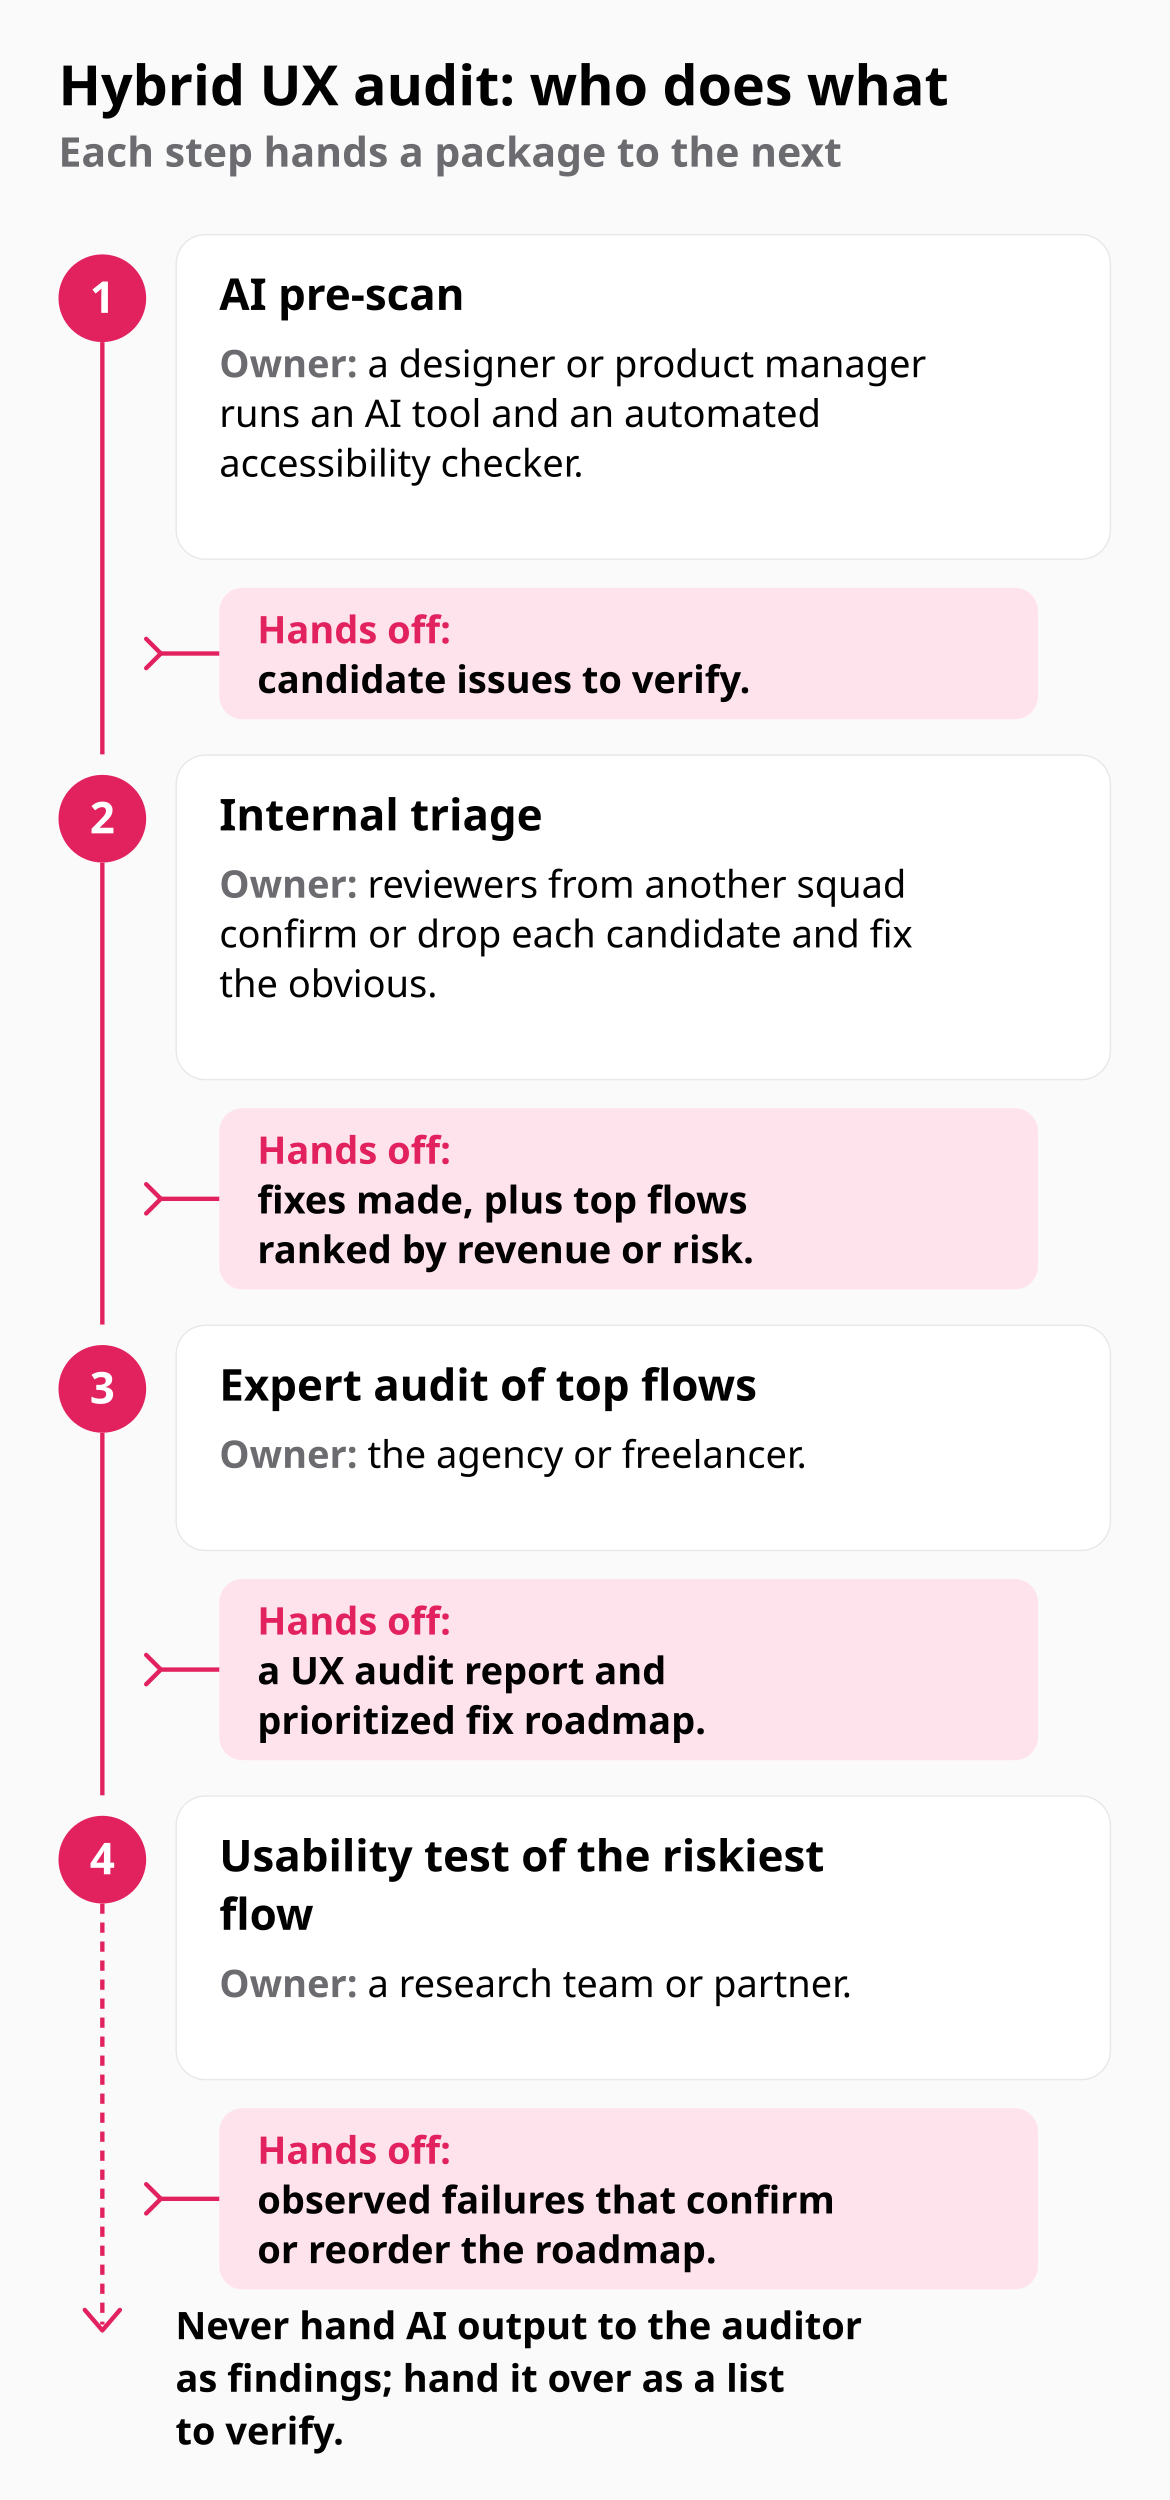
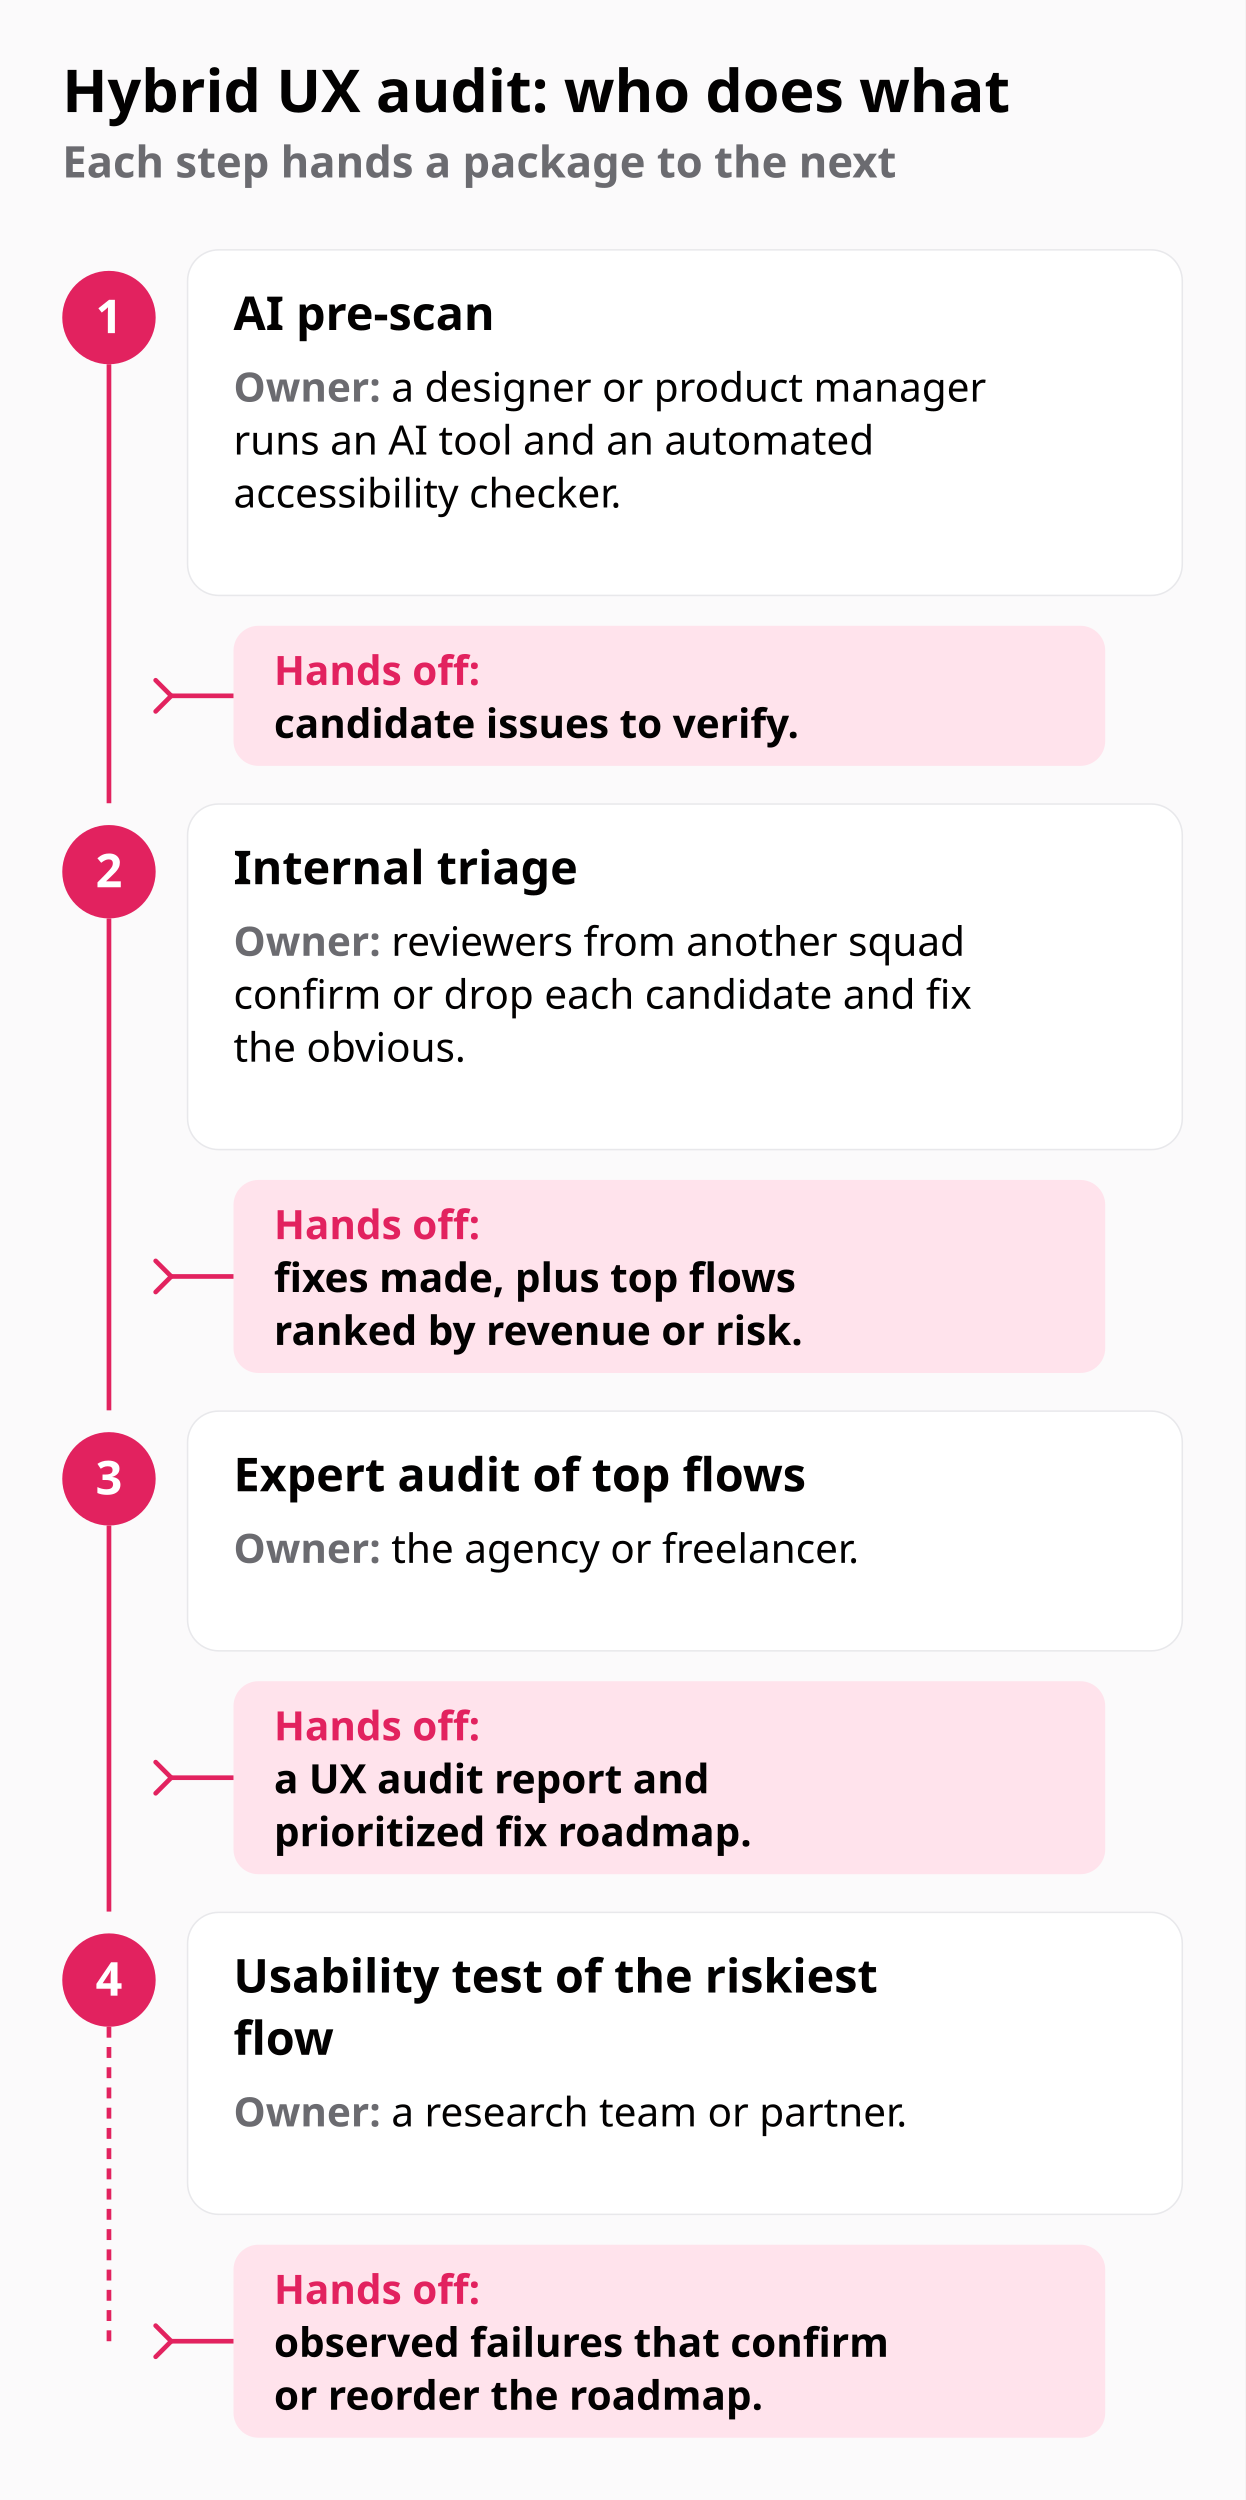
- <svg xmlns="http://www.w3.org/2000/svg" viewBox="0 0 800 1710" width="800" height="1710" font-family="Manrope, system-ui, sans-serif">
-   <rect width="800" height="1710" fill="#FBFAFB" />
+ <svg xmlns="http://www.w3.org/2000/svg" viewBox="0 0 800 1606" width="800" height="1606" font-family="Manrope, system-ui, sans-serif">
+   <rect width="800" height="1606" fill="#FBFAFB" />
  <text x="40" y="72" font-size="38" font-weight="800" fill="#020101">Hybrid UX audit: who does what</text>
  <text x="40" y="114" font-size="28" font-weight="600" fill="#6B6B70">Each step hands a package to the next</text>
  <rect x="120.5" y="160.5" width="639" height="222" rx="20" fill="#FFFFFF" stroke="#E8E8EB" />
  <circle cx="70" cy="204" r="30" fill="#E2225F" />
  <text x="70" y="214" font-size="30" font-weight="800" fill="#FFFFFF" text-anchor="middle">1</text>
  <text x="150" y="212" font-size="30" font-weight="800" fill="#020101">AI pre-scan</text>
  <text x="150" y="258" font-size="26" font-weight="500" fill="#020101">
    <tspan font-weight="800" fill="#6B6B70">Owner:</tspan> a designer or product manager</text>
  <text x="150" y="292" font-size="26" font-weight="500" fill="#020101">runs an AI tool and an automated</text>
  <text x="150" y="326" font-size="26" font-weight="500" fill="#020101">accessibility checker.</text>
  <path d="M70 234 V516" stroke="#E2225F" stroke-width="3" stroke-dasharray="0" />
  <rect x="150" y="402" width="560" height="90" rx="16" fill="#FFE3EC" />
  <path d="M110 447.0 H150" stroke="#E2225F" stroke-width="3" />
  <path d="M100 437.0 l10 10 l-10 10" fill="none" stroke="#E2225F" stroke-width="3" stroke-linecap="round" stroke-linejoin="round" />
  <text x="176" y="440" font-size="26" font-weight="800" fill="#E2225F">Hands off:</text>
  <text x="176" y="474" font-size="26" font-weight="700" fill="#020101">candidate issues to verify.</text>
  <rect x="120.5" y="516.5" width="639" height="222" rx="20" fill="#FFFFFF" stroke="#E8E8EB" />
  <circle cx="70" cy="560" r="30" fill="#E2225F" />
  <text x="70" y="570" font-size="30" font-weight="800" fill="#FFFFFF" text-anchor="middle">2</text>
  <text x="150" y="568" font-size="30" font-weight="800" fill="#020101">Internal triage</text>
  <text x="150" y="614" font-size="26" font-weight="500" fill="#020101">
    <tspan font-weight="800" fill="#6B6B70">Owner:</tspan> reviewers from another squad</text>
  <text x="150" y="648" font-size="26" font-weight="500" fill="#020101">confirm or drop each candidate and fix</text>
  <text x="150" y="682" font-size="26" font-weight="500" fill="#020101">the obvious.</text>
  <path d="M70 590 V906" stroke="#E2225F" stroke-width="3" stroke-dasharray="0" />
  <rect x="150" y="758" width="560" height="124" rx="16" fill="#FFE3EC" />
  <path d="M110 820.0 H150" stroke="#E2225F" stroke-width="3" />
  <path d="M100 810.0 l10 10 l-10 10" fill="none" stroke="#E2225F" stroke-width="3" stroke-linecap="round" stroke-linejoin="round" />
  <text x="176" y="796" font-size="26" font-weight="800" fill="#E2225F">Hands off:</text>
  <text x="176" y="830" font-size="26" font-weight="700" fill="#020101">fixes made, plus top flows</text>
  <text x="176" y="864" font-size="26" font-weight="700" fill="#020101">ranked by revenue or risk.</text>
  <rect x="120.5" y="906.5" width="639" height="154" rx="20" fill="#FFFFFF" stroke="#E8E8EB" />
  <circle cx="70" cy="950" r="30" fill="#E2225F" />
  <text x="70" y="960" font-size="30" font-weight="800" fill="#FFFFFF" text-anchor="middle">3</text>
  <text x="150" y="958" font-size="30" font-weight="800" fill="#020101">Expert audit of top flows</text>
  <text x="150" y="1004" font-size="26" font-weight="500" fill="#020101">
    <tspan font-weight="800" fill="#6B6B70">Owner:</tspan> the agency or freelancer.</text>
  <path d="M70 980 V1228" stroke="#E2225F" stroke-width="3" stroke-dasharray="0" />
  <rect x="150" y="1080" width="560" height="124" rx="16" fill="#FFE3EC" />
  <path d="M110 1142.0 H150" stroke="#E2225F" stroke-width="3" />
  <path d="M100 1132.0 l10 10 l-10 10" fill="none" stroke="#E2225F" stroke-width="3" stroke-linecap="round" stroke-linejoin="round" />
  <text x="176" y="1118" font-size="26" font-weight="800" fill="#E2225F">Hands off:</text>
  <text x="176" y="1152" font-size="26" font-weight="700" fill="#020101">a UX audit report and</text>
  <text x="176" y="1186" font-size="26" font-weight="700" fill="#020101">prioritized fix roadmap.</text>
  <rect x="120.5" y="1228.5" width="639" height="194" rx="20" fill="#FFFFFF" stroke="#E8E8EB" />
  <circle cx="70" cy="1272" r="30" fill="#E2225F" />
  <text x="70" y="1282" font-size="30" font-weight="800" fill="#FFFFFF" text-anchor="middle">4</text>
  <text x="150" y="1280" font-size="30" font-weight="800" fill="#020101">Usability test of the riskiest</text>
  <text x="150" y="1320" font-size="30" font-weight="800" fill="#020101">flow</text>
  <text x="150" y="1366" font-size="26" font-weight="500" fill="#020101">
    <tspan font-weight="800" fill="#6B6B70">Owner:</tspan> a research team or partner.</text>
-   <path d="M70 1302 V1590" stroke="#E2225F" stroke-width="3" stroke-dasharray="7 6" />
+   <path d="M70 1302 V1504" stroke="#E2225F" stroke-width="3" stroke-dasharray="7 6" />
  <rect x="150" y="1442" width="560" height="124" rx="16" fill="#FFE3EC" />
  <path d="M110 1504.0 H150" stroke="#E2225F" stroke-width="3" />
  <path d="M100 1494.0 l10 10 l-10 10" fill="none" stroke="#E2225F" stroke-width="3" stroke-linecap="round" stroke-linejoin="round" />
  <text x="176" y="1480" font-size="26" font-weight="800" fill="#E2225F">Hands off:</text>
  <text x="176" y="1514" font-size="26" font-weight="700" fill="#020101">observed failures that confirm</text>
  <text x="176" y="1548" font-size="26" font-weight="700" fill="#020101">or reorder the roadmap.</text>
-   <path d="M58 1580 l12 14 l12 -14" fill="none" stroke="#E2225F" stroke-width="3" stroke-linecap="round" stroke-linejoin="round" />
-   <text x="120" y="1600" font-size="26" font-weight="700" fill="#020101">Never hand AI output to the auditor</text>
-   <text x="120" y="1636" font-size="26" font-weight="700" fill="#020101">as findings; hand it over as a list</text>
-   <text x="120" y="1672" font-size="26" font-weight="700" fill="#020101">to verify.</text>
</svg>
